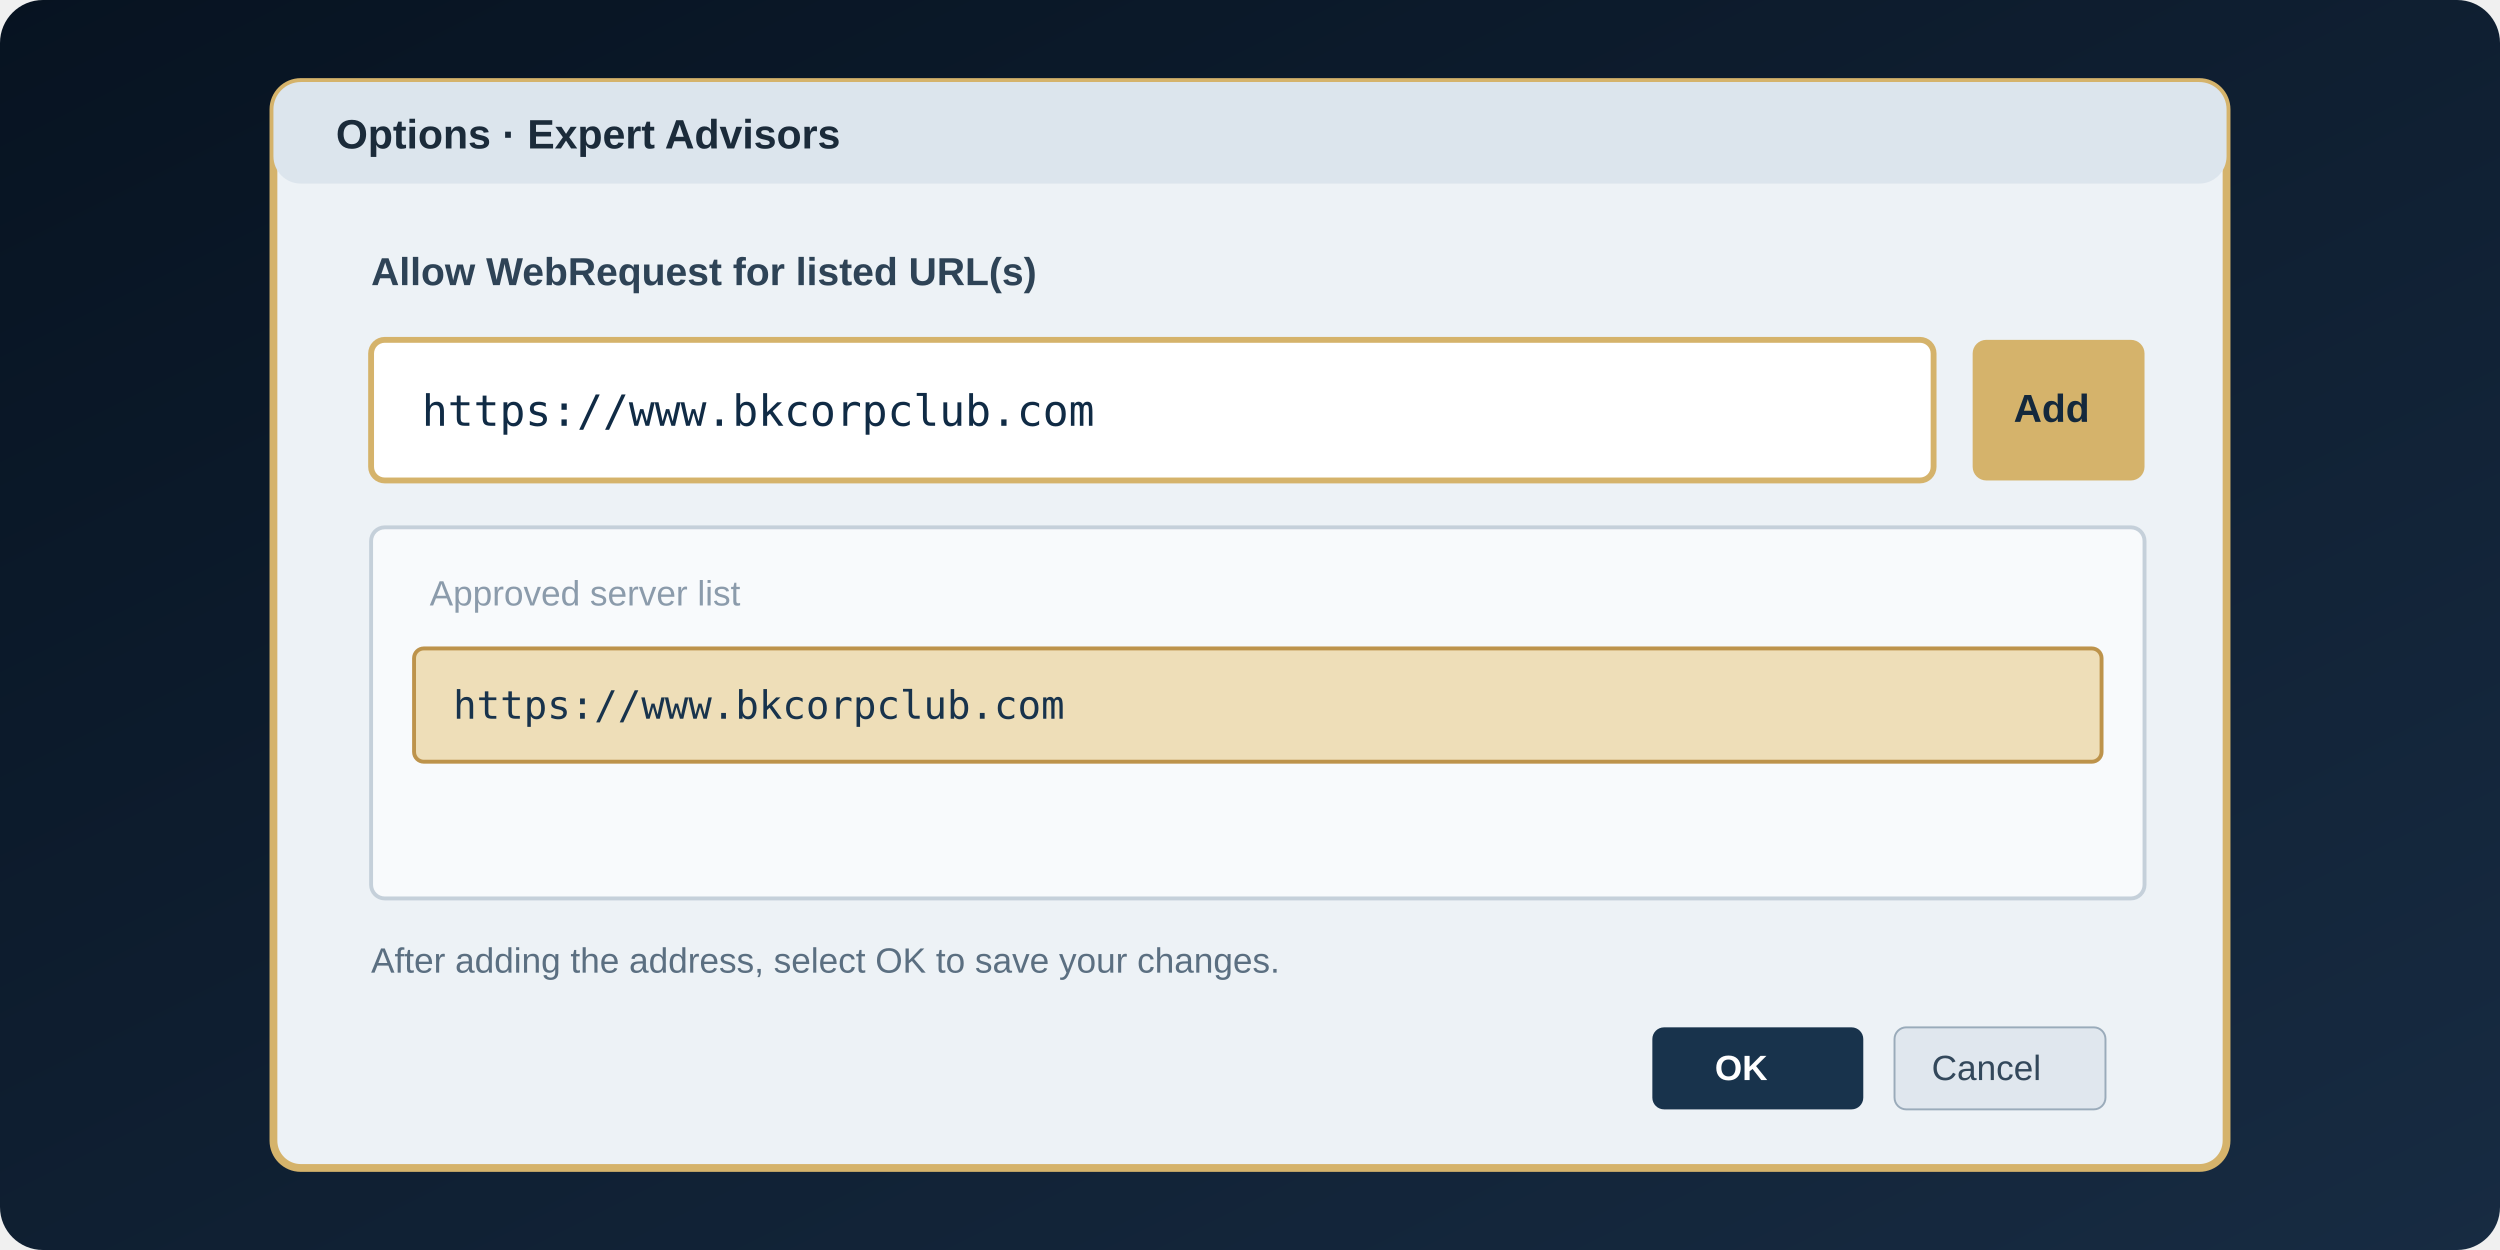
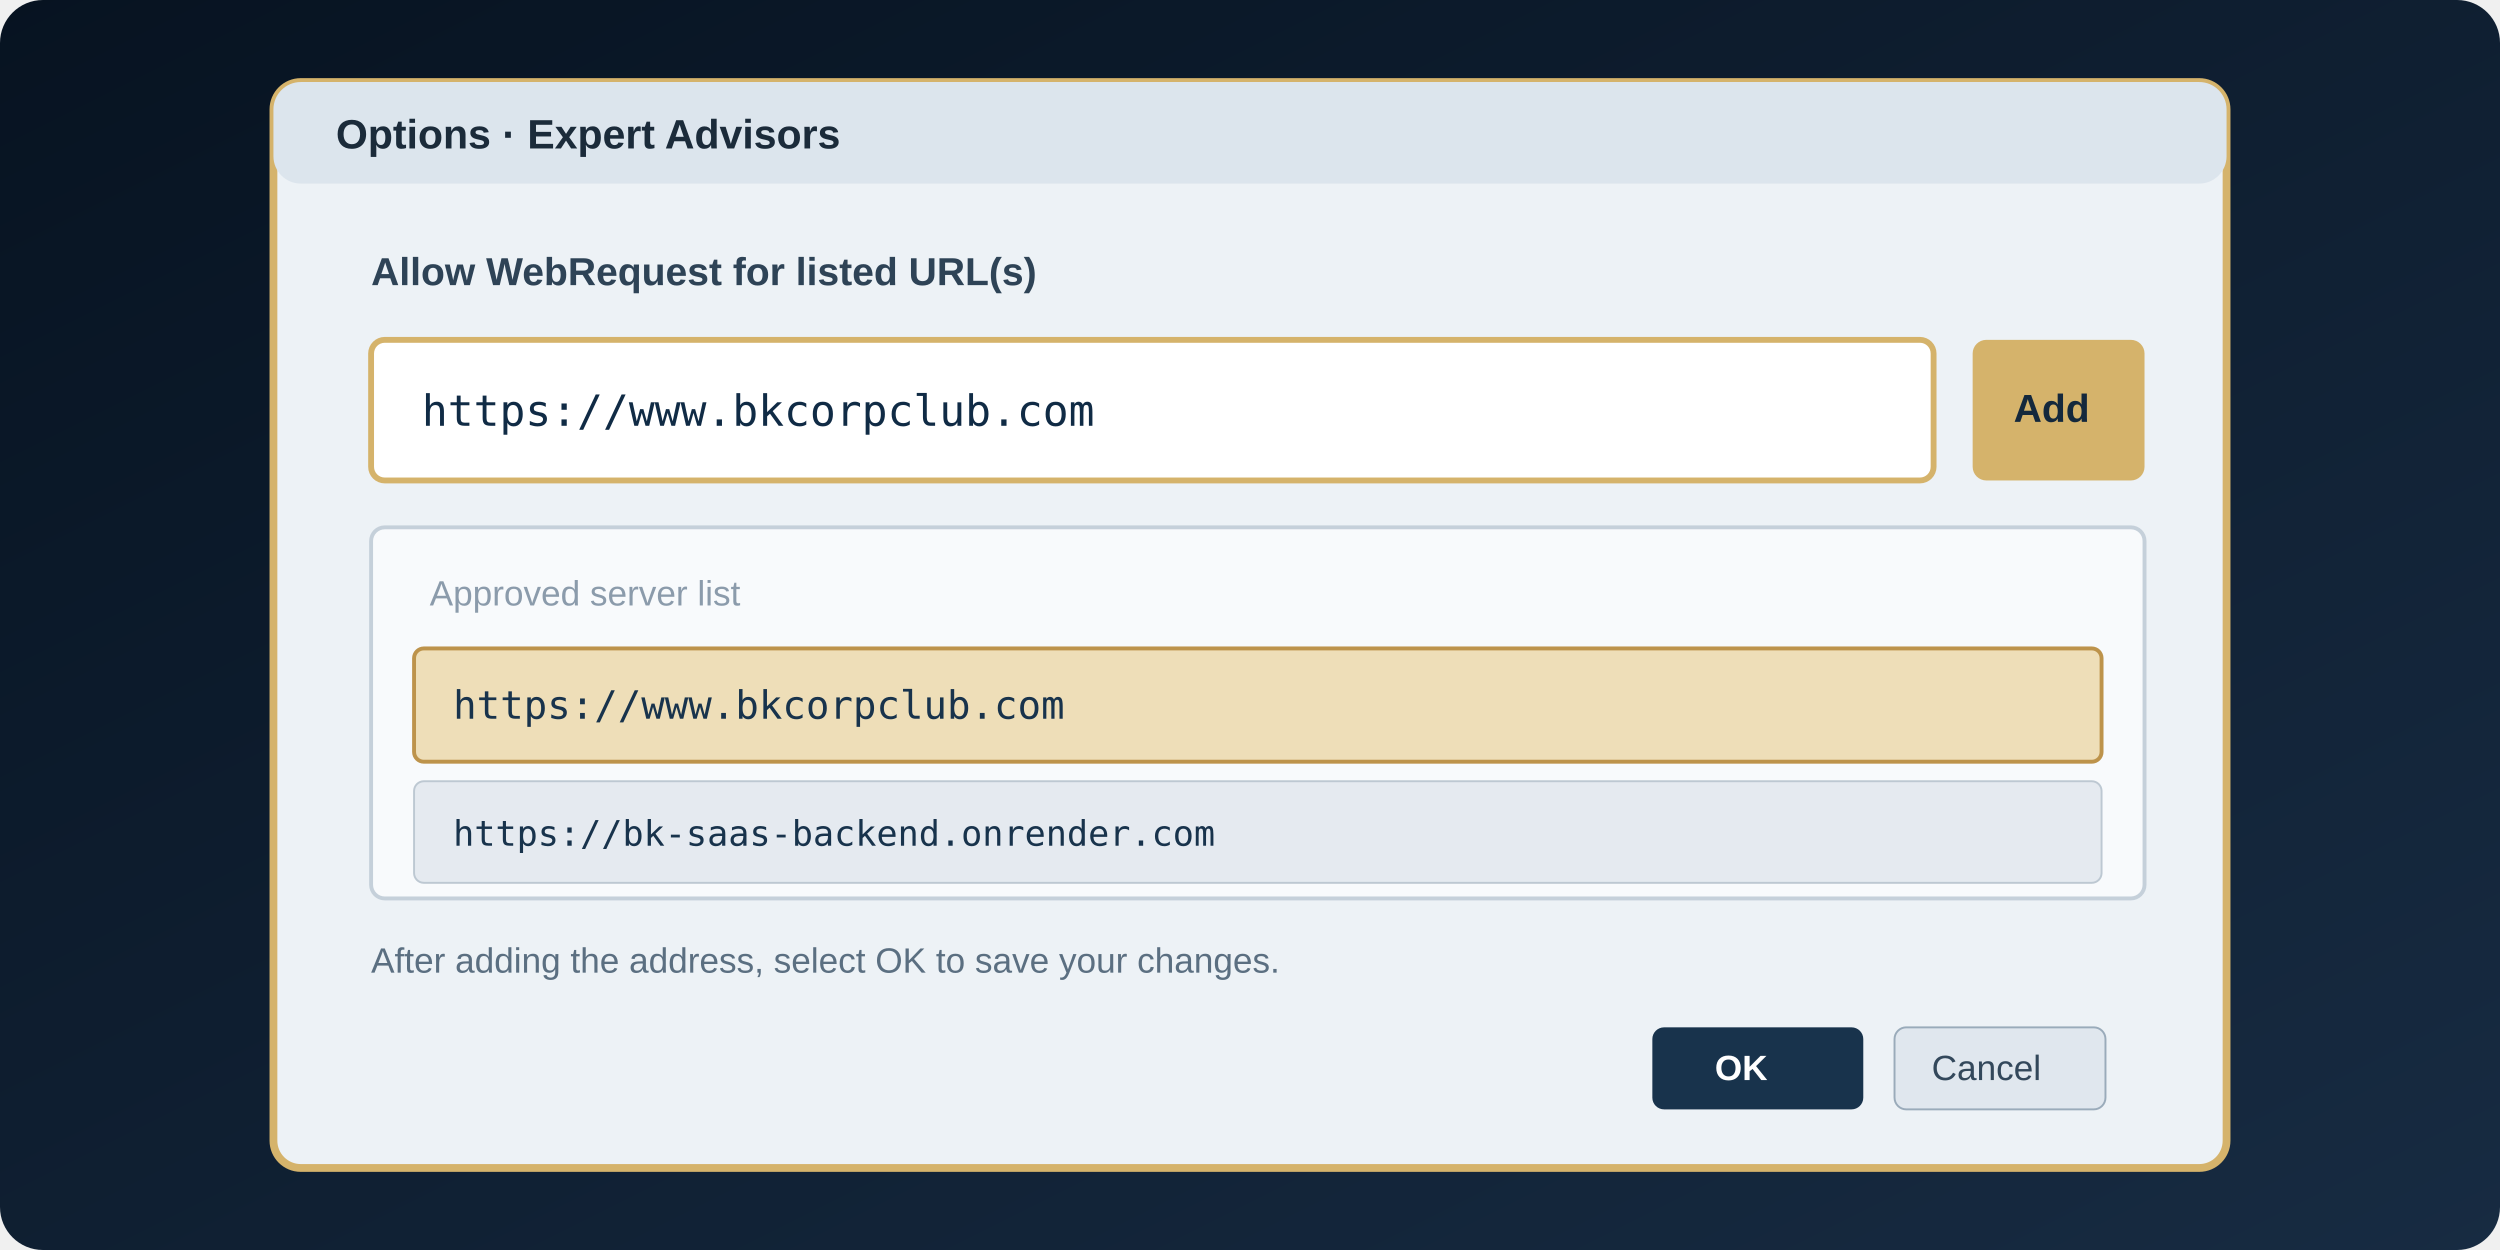
<svg xmlns="http://www.w3.org/2000/svg" viewBox="0 0 1280 640" role="img" aria-labelledby="title desc">
  <defs>
    <linearGradient id="bg" x2="1" y2="1">
      <stop stop-color="#071321" />
      <stop offset="1" stop-color="#172b42" />
    </linearGradient>
  </defs>
  <rect width="1280" height="640" rx="22" fill="url(#bg)" />
  <rect x="140" y="42" width="1000" height="556" rx="14" fill="#edf2f6" stroke="#d5b36b" stroke-width="4" />
  <rect x="140" y="42" width="1000" height="52" rx="14" fill="#dce5ed" />
  <text x="172" y="76" fill="#1b2b3a" font-family="Arial,sans-serif" font-size="21" font-weight="700">Options · Expert Advisors</text>
  <text x="190" y="146" fill="#2e4356" font-family="Arial,sans-serif" font-size="20" font-weight="700">Allow WebRequest for listed URL(s)</text>
  <rect x="190" y="174" width="800" height="72" rx="7" fill="#fff" stroke="#d5b36b" stroke-width="3" />
  <text x="216" y="218" fill="#102b45" font-family="Consolas,Monaco,monospace" font-size="22">https://www.bkcorpclub.com</text>
  <rect x="1010" y="174" width="88" height="72" rx="7" fill="#d5b36b" />
  <text x="1031" y="216" fill="#14283c" font-family="Arial,sans-serif" font-size="20" font-weight="700">Add</text>
  <rect x="190" y="270" width="908" height="190" rx="7" fill="#f8fafc" stroke="#c5d0da" stroke-width="2" />
  <text x="220" y="310" fill="#8b9bab" font-family="Arial,sans-serif" font-size="18">Approved server list</text>
  <rect x="212" y="332" width="864" height="58" rx="5" fill="#e5c77f" fill-opacity=".55" stroke="#bd934b" stroke-width="2" />
  <text x="232" y="368" fill="#18334c" font-family="Consolas,Monaco,monospace" font-size="20">https://www.bkcorpclub.com</text>
+   <rect x="212" y="400" width="864" height="52" rx="5" fill="#e5eaf0" stroke="#bdc8d2" stroke-width="1" />
+   <text x="232" y="433" fill="#18334c" font-family="Consolas,Monaco,monospace" font-size="18">https://bk-saas-backend.onrender.com</text>
  <text x="190" y="498" fill="#5b6f81" font-family="Arial,sans-serif" font-size="18">After adding the address, select OK to save your changes.</text>
  <rect x="846" y="526" width="108" height="42" rx="6" fill="#18334c" />
  <text x="878" y="553" fill="#fff" font-family="Arial,sans-serif" font-size="18" font-weight="700">OK</text>
  <rect x="970" y="526" width="108" height="42" rx="6" fill="#e0e7ee" stroke="#9aabba" />
  <text x="989" y="553" fill="#33485b" font-family="Arial,sans-serif" font-size="18">Cancel</text>
</svg>
